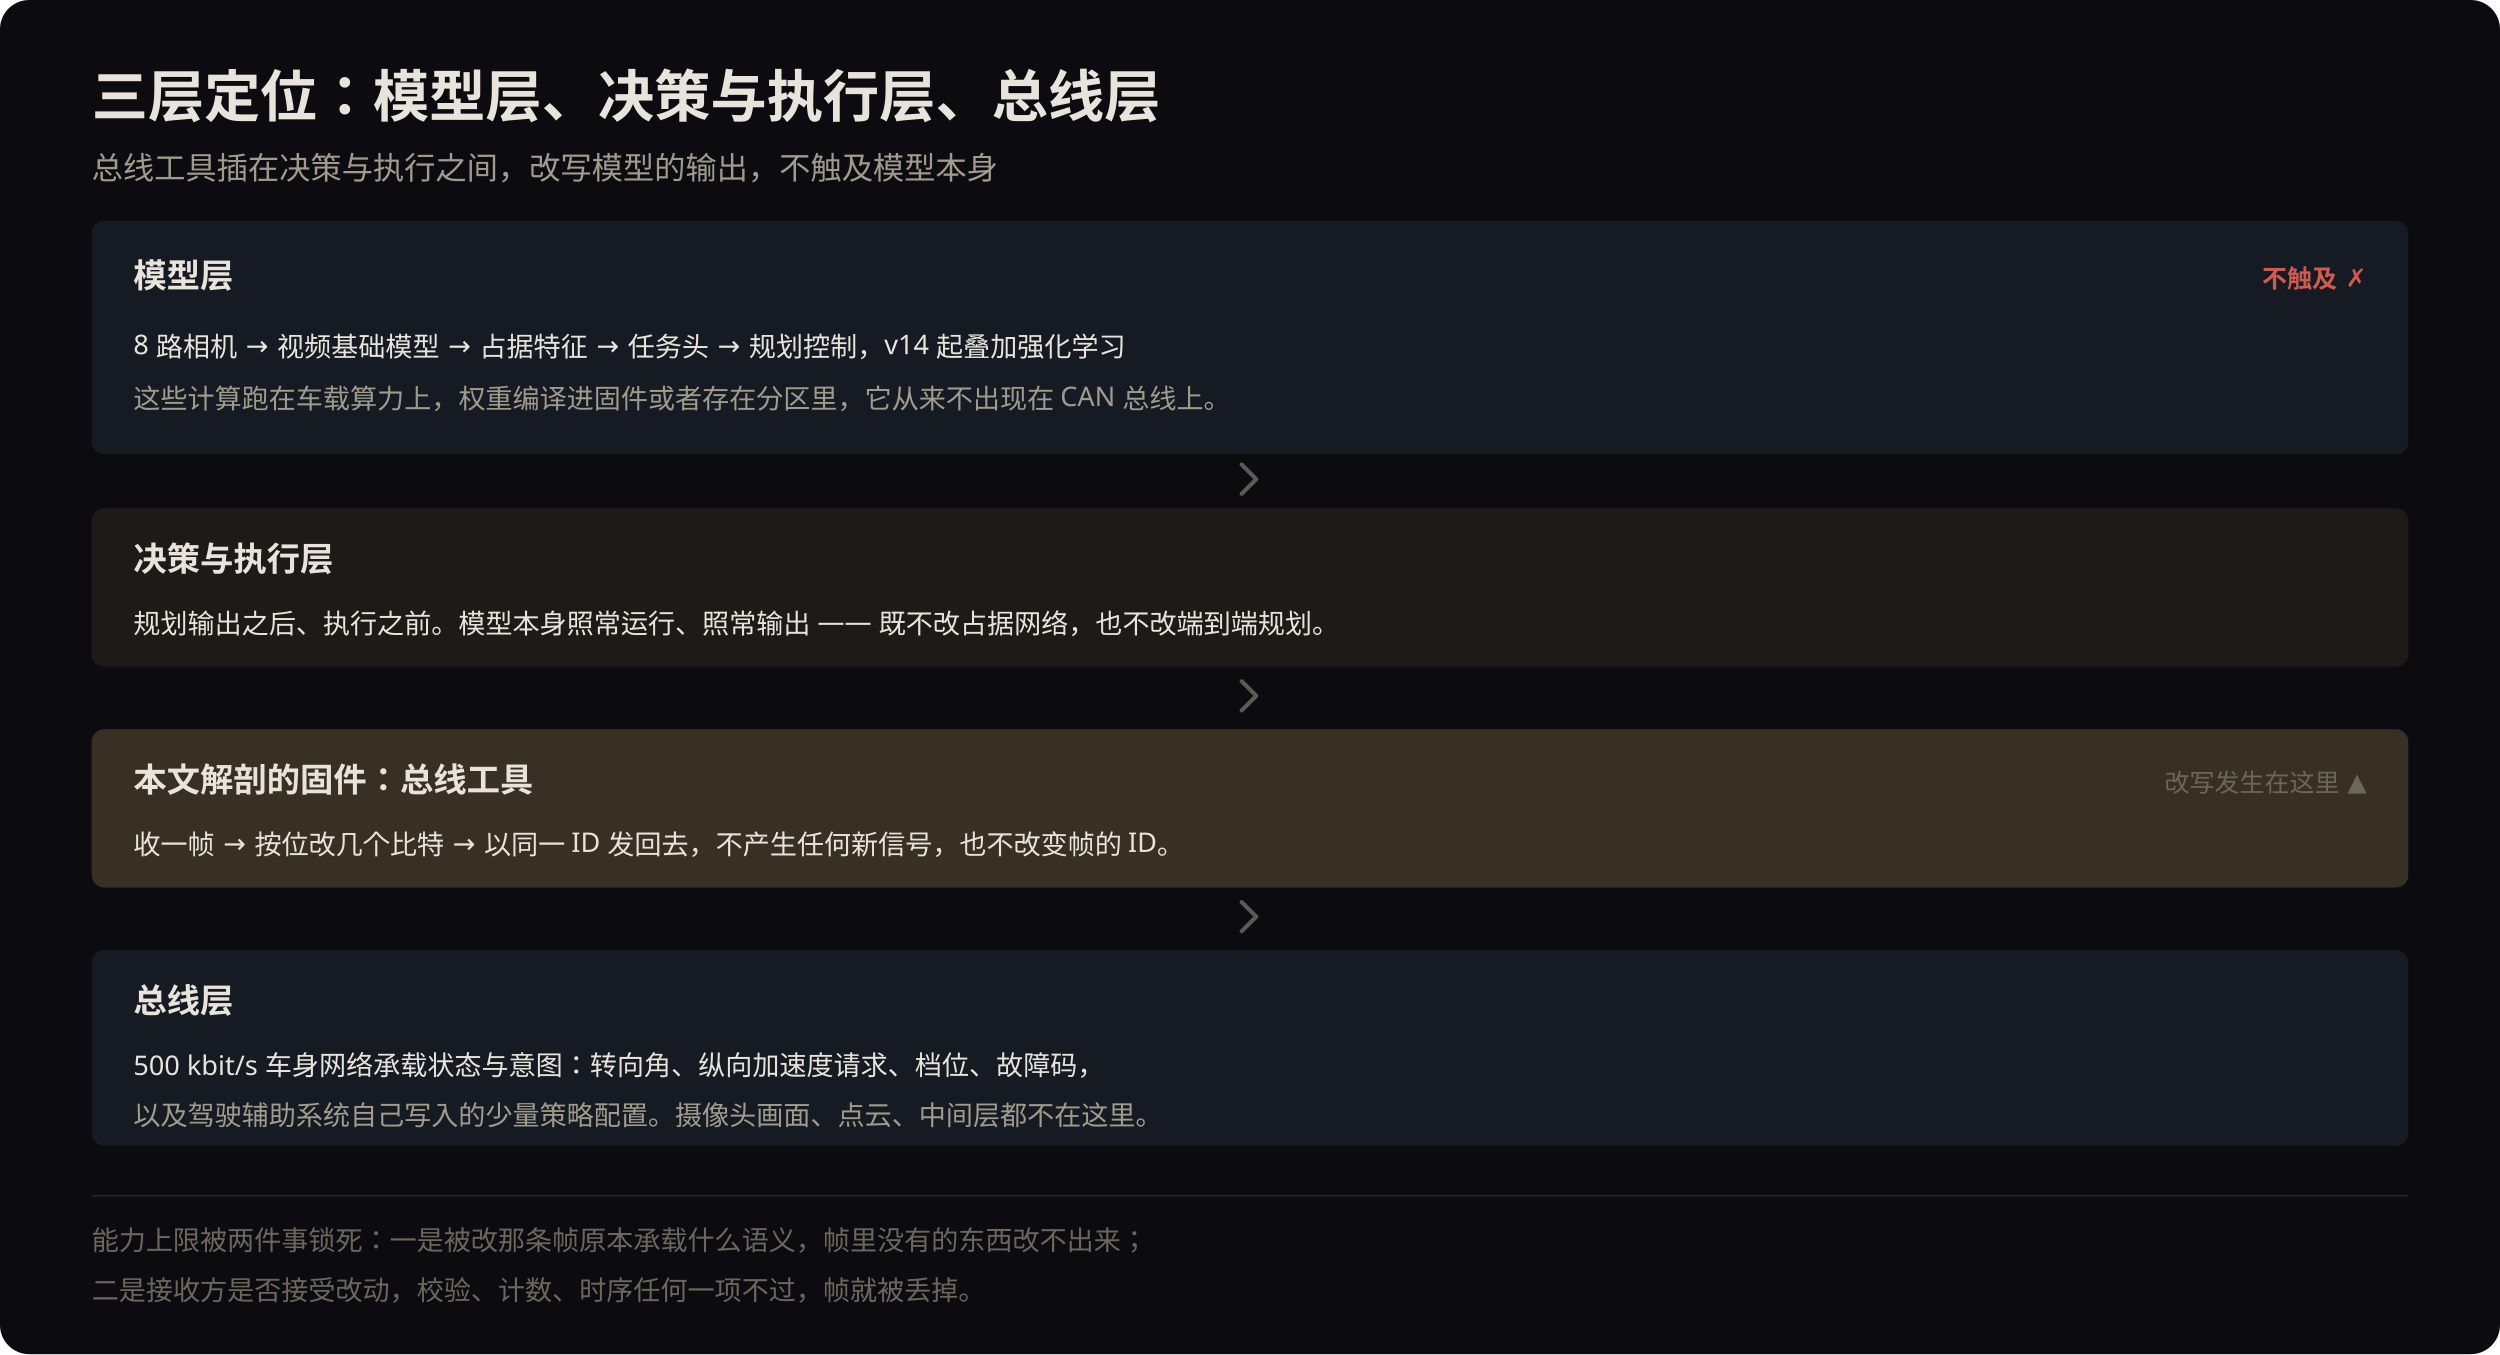
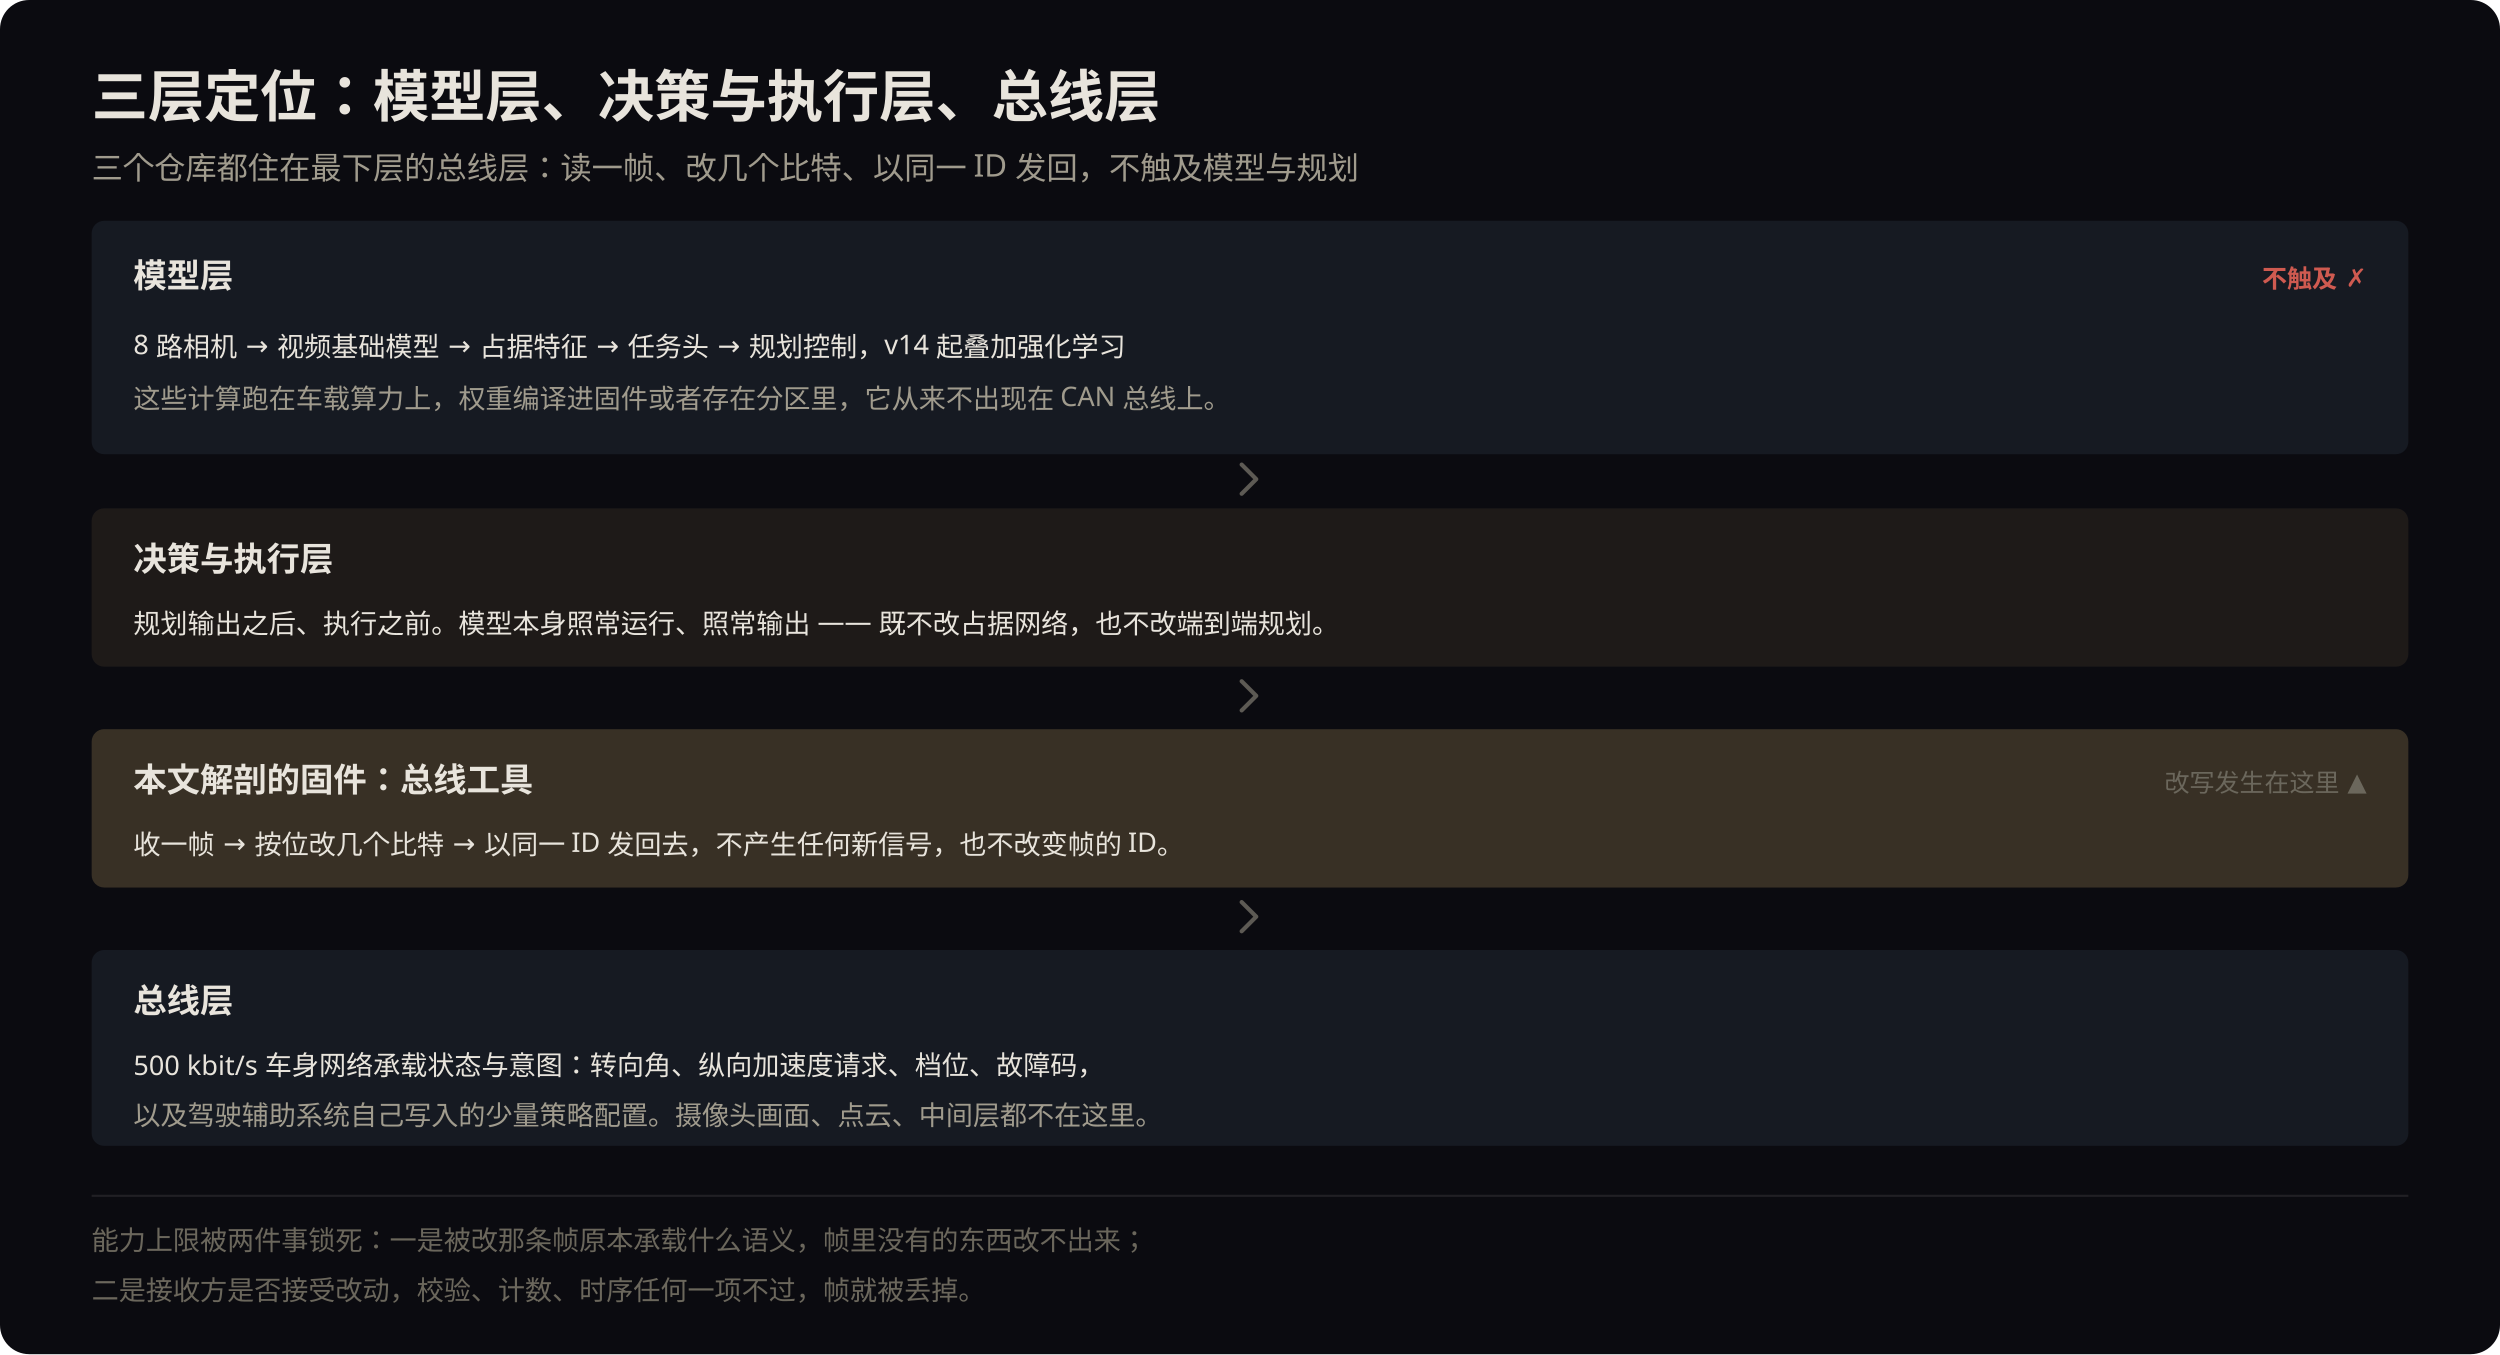
<svg xmlns="http://www.w3.org/2000/svg" viewBox="0 0 1200 650" width="100%" role="img" aria-label="三层定位：模型层、决策与执行层、总线层">
  <style>
    .bg{fill:#0b0b10}
    .ttl{fill:#e8e4dc;font:600 27px 'Noto Sans SC','PingFang SC','Microsoft YaHei',sans-serif}
    .sub{fill:#a09b8d;font:400 15px 'Noto Sans SC','PingFang SC','Microsoft YaHei',sans-serif}
    .nm{fill:#e8e4dc;font:600 16px 'Noto Sans SC','PingFang SC',sans-serif}
    .ds{fill:#e8e4dc;font:400 13px 'Noto Sans SC','PingFang SC',sans-serif}
    .ds2{fill:#a09b8d;font:400 13px 'Noto Sans SC','PingFang SC',sans-serif}
    .cm{fill:#6b675c;font:500 12px 'Noto Sans SC','PingFang SC',sans-serif}
    .foot{fill:#6b675c;font:400 13px 'Noto Sans SC','PingFang SC','Microsoft YaHei',sans-serif}
    .grid{stroke:#e8e4dc;stroke-opacity:.10;stroke-width:1}
    .a{fill:#c9a96a}
    .b{fill:#7aa2c8}
    .bad{fill:#cf5a50}
    .chev{fill:none;stroke:#a09b8d;stroke-opacity:.55;stroke-width:2;stroke-linecap:round;stroke-linejoin:round}
  </style>
  <rect class="bg" x="0" y="0" width="1200" height="650" rx="14" />
  <text class="ttl" x="44" y="56">三层定位：模型层、决策与执行层、总线层</text>
-   <text class="sub" x="44" y="86">总线工具插在决策与执行之间，改写模型的输出，不触及模型本身</text>
+   <text class="sub" x="44" y="86">三个仓库都住在最下层的总线层：读一帧、改几个比特、以同一 ID 发回，不触及模型与规划</text>
  <rect class="b" x="44" y="106" width="1112" height="112" rx="6" fill-opacity=".10" />
  <text class="nm" x="64" y="138">模型层</text>
  <text class="bad" x="1136" y="138" text-anchor="end" font-family="'Noto Sans SC','PingFang SC',sans-serif" font-size="12" font-weight="600">不触及 ✗</text>
  <text class="ds" x="64" y="170">8 路相机 → 视频基础模型 → 占据特征 → 任务头 → 规划控制，v14 起叠加强化学习</text>
  <text class="ds2" x="64" y="196">这些计算跑在车载算力上，权重编译进固件或者存在分区里，它从来不出现在 CAN 总线上。</text>
  <path class="chev" d="M 596 223 L 603 230 L 596 237" />
  <rect class="a" x="44" y="244" width="1112" height="76" rx="6" fill-opacity=".10" />
  <text class="nm" x="64" y="274">决策与执行层</text>
  <text class="ds" x="64" y="304">规划输出之后、执行之前。模型本身照常运行、照常输出 —— 既不改占据网络，也不改端到端规划。</text>
  <path class="chev" d="M 596 327 L 603 334 L 596 341" />
  <rect class="a" x="44" y="350" width="1112" height="76" rx="6" fill-opacity=".24" />
  <text class="nm" x="64" y="380">本文解剖的固件：总线工具</text>
  <text class="cm" x="1136" y="380" text-anchor="end">改写发生在这里 ▲</text>
  <text class="ds" x="64" y="410">收一帧 → 按位改几个比特 → 以同一 ID 发回去，不产生任何新信号，也不改变帧的 ID。</text>
  <path class="chev" d="M 596 433 L 603 440 L 596 447" />
  <rect class="b" x="44" y="456" width="1112" height="94" rx="6" fill-opacity=".10" />
  <text class="nm" x="64" y="486">总线层</text>
  <text class="ds" x="64" y="516">500 kbit/s 车身网络承载状态与意图：转向角、纵向加速度请求、档位、故障码，</text>
  <text class="ds2" x="64" y="540">以及驾驶辅助系统自己写入的少量策略配置。摄像头画面、点云、中间层都不在这里。</text>
  <line class="grid" x1="44" y1="574" x2="1156" y2="574" />
  <text class="foot" x="44" y="600">能力上限被两件事锁死：一是被改那条帧原本承载什么语义，帧里没有的东西改不出来；</text>
  <text class="foot" x="44" y="624">二是接收方是否接受改动，校验、计数、时序任何一项不过，帧就被丢掉。</text>
</svg>
